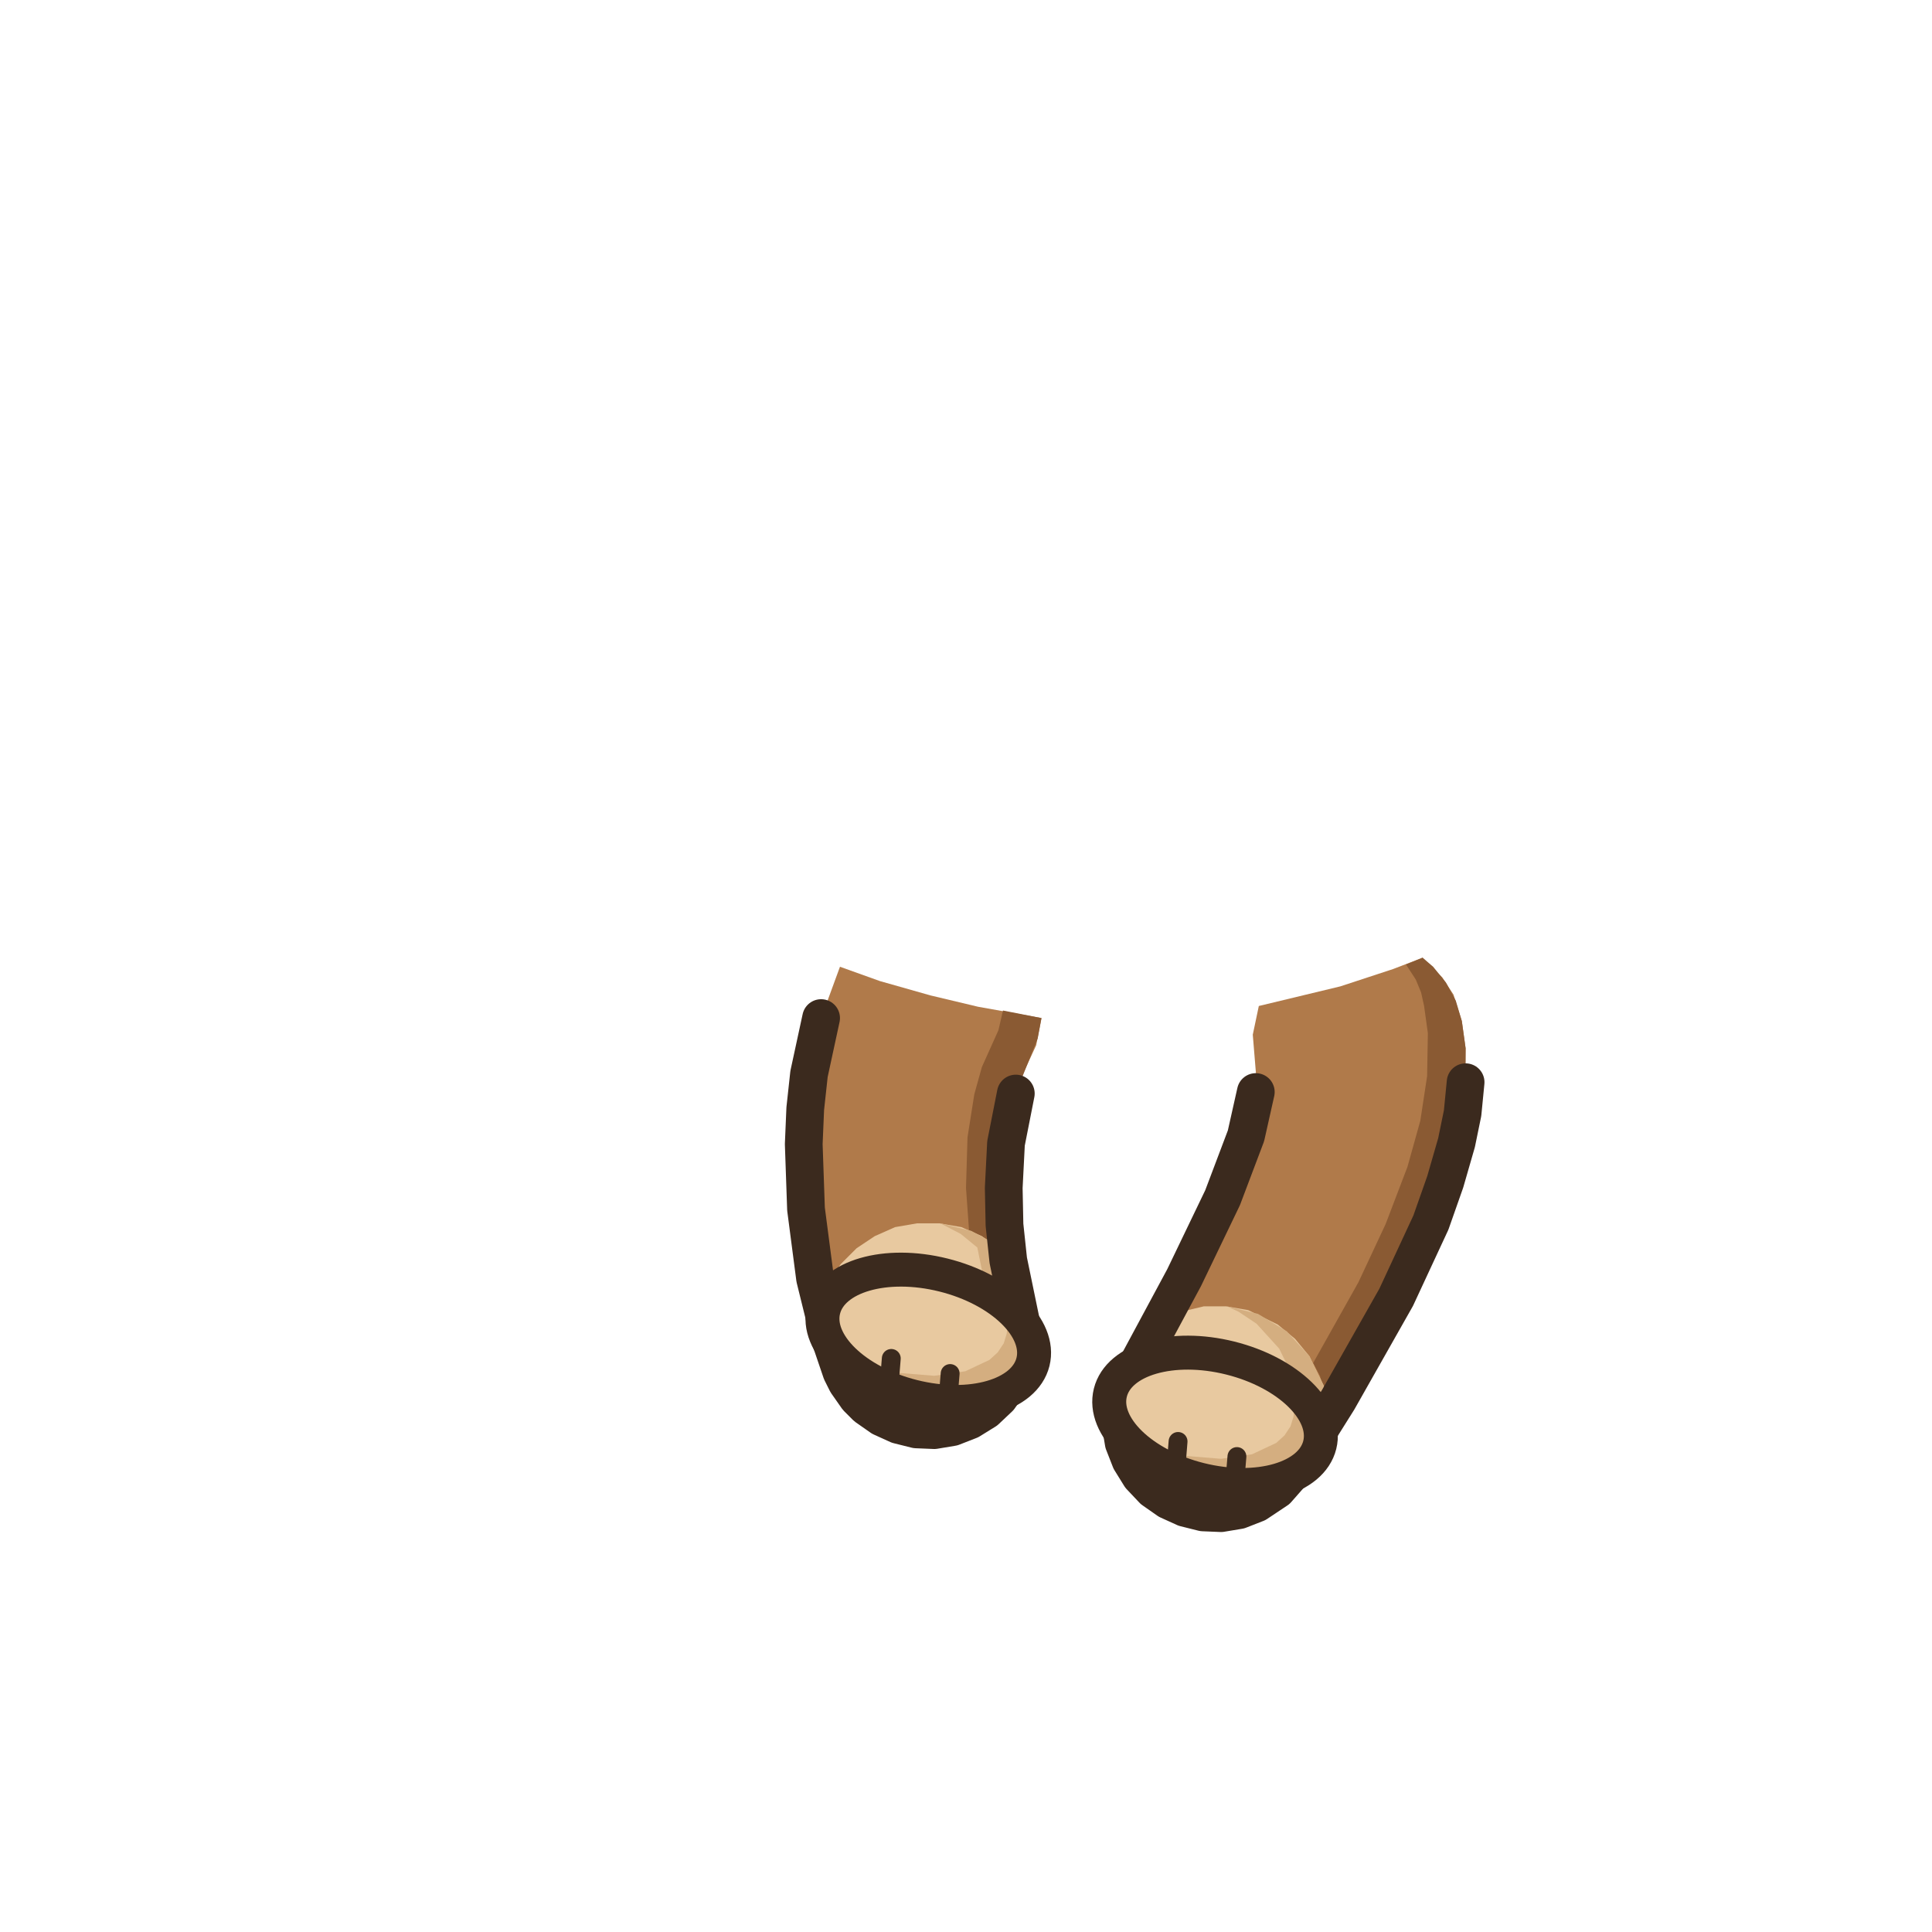
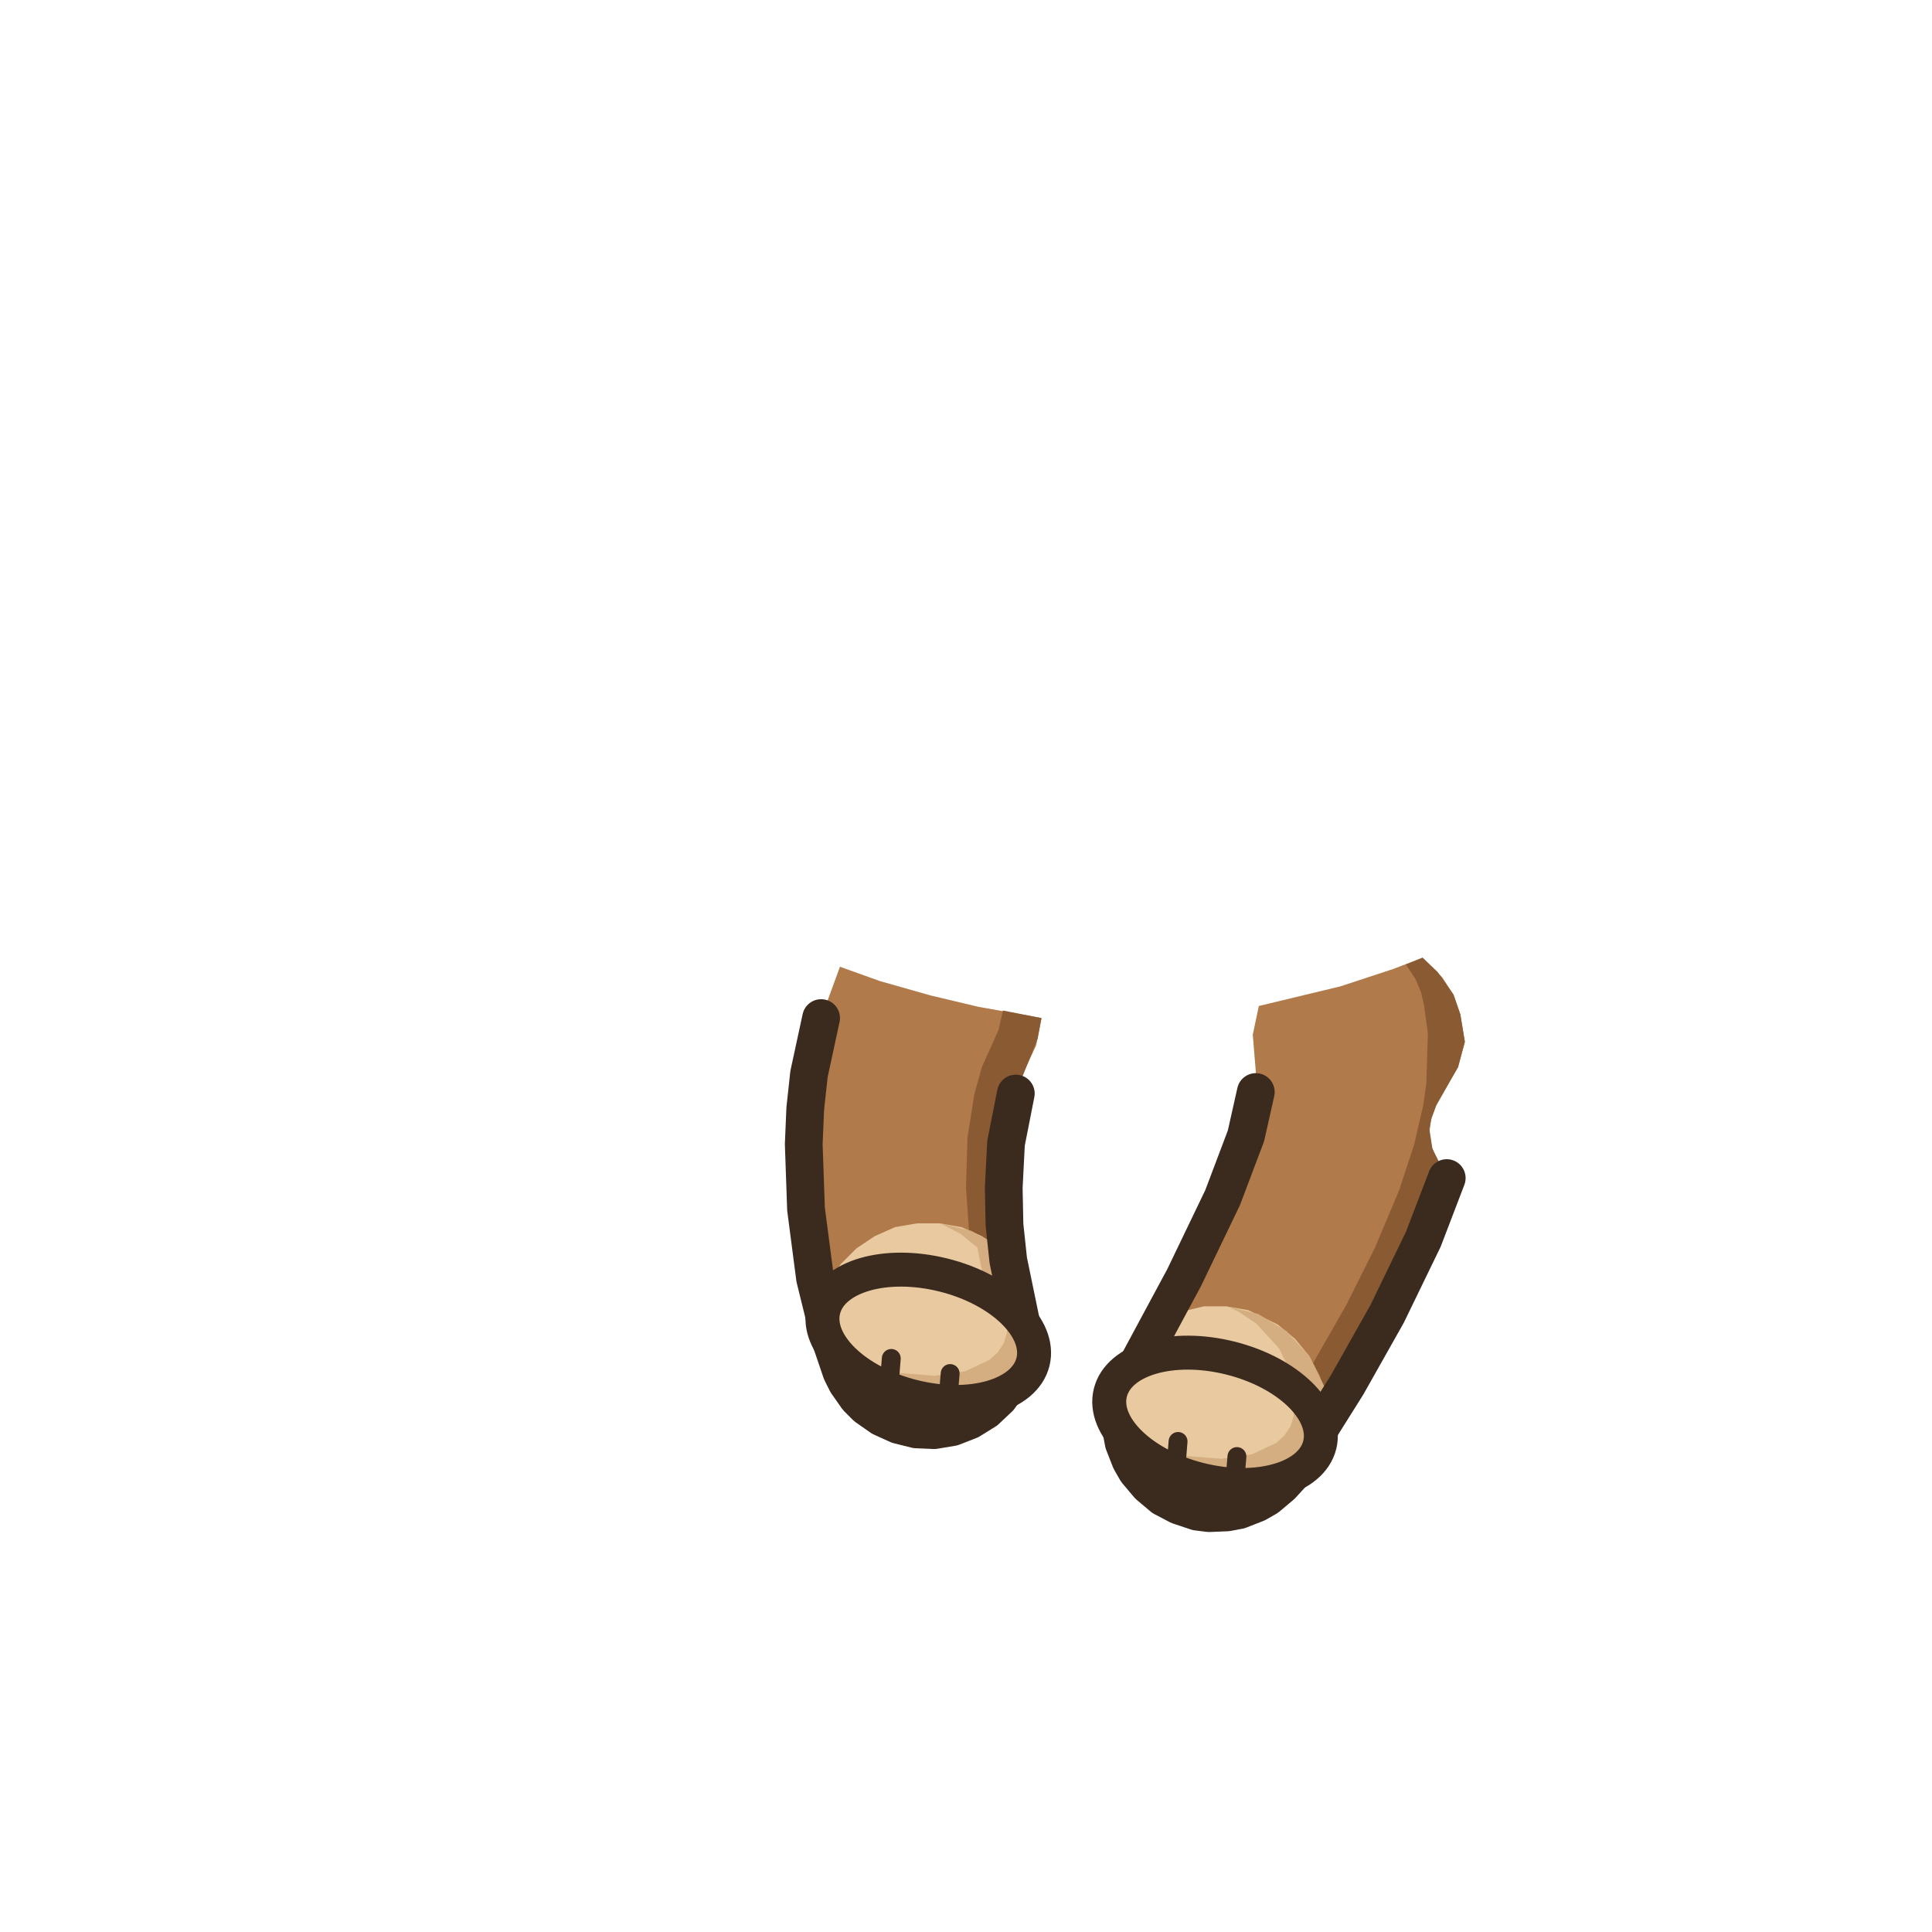
<svg xmlns="http://www.w3.org/2000/svg" viewBox="0 0 256 256">
  <path d="M107 144.2 L106.5 153.6 L106.6 158.3 L107.3 164.9 L109 173.8 L110.6 179.5 L111.8 182.5 L113.1 184.6 L114.8 186.4 L116.8 187.8 L119 188.8 L121.4 189.4 L123.8 189.5 L126.2 189.1 L128.5 188.2 L131.2 186.4 L132.9 184.6 L134.2 182.5 L135.3 179.4 L135.5 177 L135.4 175.4 L134.1 169.7 L133.3 163.9 L133 159.4 L133.1 154.4 L133.6 149.7 L134.3 145.8 L135.5 142.4 L137.3 138.5 L138 134.9 L129.6 133.4 L123.3 131.9 L116.6 130 L111.3 128.1 L108.7 135.2 L107.7 139.6Z" fill="#B07A4A" />
-   <path d="M133.6 167 L133 157.4 L133.6 149.7 L134.7 144.6 L137.5 137.6 L138 134.9 L132.9 133.9 L132.3 136.5 L130.1 141.4 L129.1 145 L128.2 150.7 L128 157.4 L128.4 163 L130.1 163.8 L132.5 165.4 L133.5 166.3Z" fill="#8A5A33" />
+   <path d="M133.3 163.9 L133 155.9 L133.6 149.7 L134.7 144.6 L137.5 137.6 L138 134.9 L132.9 133.9 L132.3 136.5 L130.1 141.4 L129.1 145 L128.2 150.7 L128 157.4 L128.4 163 L130.1 163.8 L132.5 165.4 L133.5 166.3 L133.6 167Z" fill="#8A5A33" />
  <path d="M108.7 172.6 L110.6 179.5 L111.5 181.8 L112.6 183.9 L113.6 185.2 L115.4 186.9 L117.5 188.2 L119.8 189.1 L122.2 189.5 L124.6 189.4 L127 188.8 L129.2 187.8 L131.2 186.4 L132.9 184.6 L134.2 182.5 L135.1 180.2 L135.5 177.8 L135.4 175.4 L133.5 166.3 L130.1 163.8 L127.4 162.6 L124.5 162.1 L121.5 162.1 L118.6 162.6 L115.9 163.8 L113.5 165.4 L111.4 167.5 L109.8 169.9Z" fill="#E8C9A0" />
  <path d="M118 188.5 L120.6 189.3 L123 189.5 L125.4 189.3 L127.8 188.5 L129.9 187.4 L131.8 185.8 L133.4 183.9 L134.5 181.8 L135.4 178.6 L135.5 176.2 L133.5 166.3 L131.3 164.5 L128.7 163.1 L124.6 162.1 L127.3 163.5 L129.5 165.3 L131.5 175.2 L131.4 177.6 L130.5 180.8 L128.9 183.6 L127.8 184.8 L125.9 186.4 L124.5 187.2 L122.2 188.1 L119.8 188.5Z" fill="#D4AE80" />
  <path d="M108.8 134.9 L107.2 142.3 L106.7 146.9 L106.5 151.6 L106.8 160.2 L108 169.4 L109.9 177.1 L111.5 181.8 L112.2 183.2 L113.6 185.2 L114.8 186.4 L116.8 187.8 L119 188.8 L121.4 189.4 L123.8 189.5 L126.2 189.1 L128.5 188.2 L130.6 186.9 L132.4 185.2 L133.8 183.2 L134.8 181 L135.4 178.6 L135.5 176.2 L133.6 167 L133.1 162.3 L133 157.4 L133.3 151.5 L134.6 144.9" fill="none" stroke="#3B2A1E" stroke-width="5" stroke-linecap="round" stroke-linejoin="round" />
-   <path d="M160.3 162.5 L155.8 171.4 L149.8 182.5 L148.7 185.6 L148.5 188 L148.7 190.4 L149.5 192.8 L150.6 194.9 L152.2 196.8 L154.1 198.4 L156.2 199.5 L158.6 200.3 L161 200.5 L164.2 200.1 L166.5 199.2 L169.2 197.4 L171.4 194.9 L178.5 183.5 L183.4 174.9 L187.2 167.3 L190.7 158.9 L192.4 153.6 L193.6 148.4 L194.1 144.6 L194.2 138.9 L193.7 135.3 L192.6 131.8 L191.1 129.5 L188.5 126.9 L184.6 128.4 L177.6 130.7 L166.8 133.3 L166 137.1 L166.5 143.2 L166 147.2 L163.7 154.4Z" fill="#B07A4A" />
-   <path d="M176.1 187.5 L182.2 177.1 L187.2 167.3 L190.7 158.9 L193.2 150.5 L194 145.5 L194.2 142.6 L194.2 138.9 L193.7 135.3 L192.9 132.6 L191.6 130.2 L189.9 128.1 L188.5 126.9 L186.3 127.8 L187.6 129.8 L188.3 131.5 L188.7 133.3 L189.2 136.9 L189.1 142.6 L188.2 148.5 L186.5 154.6 L183.6 162.2 L180 169.9 L174 180.6 L174.9 182.3 L175.7 185.1 L176 187.6 L175.6 188.2Z" fill="#8A5A33" />
+   <path d="M159.2 164.8 L149.5 183.2 L148.6 186.4 L148.5 188.8 L148.9 191.2 L149.8 193.5 L151.1 195.6 L152.8 197.4 L154.8 198.8 L157 199.8 L159.4 200.4 L161.8 200.5 L164.2 200.1 L167.2 198.8 L169.8 196.8 L171.4 194.9 L178.5 183.5 L183.4 174.9 L187.2 167.3 L190.7 158.9 L191.7 156 L190.4 153.8 L189.7 151.9 L189.4 150.1 L189.6 148.4 L190.4 146.2 L193.2 141.4 L194.1 138.1 L193.5 134.4 L192.6 131.8 L191.1 129.5 L188.5 126.9 L184.6 128.4 L177.6 130.7 L166.8 133.3 L166 137.1 L166.5 143.2 L166 147.2 L163.7 154.4Z" fill="#B07A4A" />
+   <path d="M176.1 187.5 L182.2 177.1 L186.1 169.6 L189.6 162 L191.7 156 L189.8 152.2 L189.4 149.6 L189.7 148.1 L190.3 146.5 L193.2 141.4 L194.1 138 L193.5 134.4 L192.6 131.8 L190.5 128.8 L188.5 126.9 L186.3 127.8 L187.6 129.8 L188.3 131.5 L188.7 133.3 L189.2 136.9 L189 143.5 L188.6 146.4 L187.4 151.6 L185.4 157.7 L182.2 165.3 L178.4 172.9 L174 180.6 L174.9 182.3 L175.7 185.1 L176 187.6 L175.6 188.2Z" fill="#8A5A33" />
  <path d="M154 174.7 L149.5 183.2 L148.6 186.4 L148.5 188.8 L148.9 191.2 L149.8 193.5 L150.6 194.9 L152.2 196.8 L154.1 198.4 L156.2 199.5 L158.6 200.3 L161 200.5 L163.4 200.3 L165.8 199.5 L167.9 198.4 L169.8 196.8 L170.9 195.6 L176 187.6 L175.4 183.6 L173.5 179.7 L171.6 177.4 L169.3 175.5 L165.4 173.6 L162.5 173.1 L159.5 173.1 L155.3 174.1Z" fill="#E8C9A0" />
  <path d="M156 199.5 L159.4 200.4 L161.8 200.5 L164.2 200.1 L167.2 198.8 L169.2 197.4 L170.9 195.6 L176 187.6 L175.4 183.6 L173.5 179.7 L170.5 176.4 L166.7 174.1 L162.6 173.1 L164.1 173.8 L166.5 175.4 L169.5 178.7 L171.4 182.6 L172 186.6 L166.9 194.6 L164.6 196.9 L162.5 198.2 L161 198.8 L158.6 199.4Z" fill="#D4AE80" />
-   <path d="M166.4 144.7 L165.1 150.5 L162 158.7 L156.9 169.3 L149.8 182.5 L149.2 184 L148.6 186.4 L148.5 188.8 L148.9 191.2 L149.8 193.5 L151.1 195.6 L152.8 197.4 L154.8 198.8 L157 199.8 L159.4 200.4 L161.8 200.5 L164.2 200.1 L166.5 199.2 L169.2 197.4 L171.4 194.9 L177.3 185.5 L185 171.9 L189.6 162 L191.5 156.6 L193 151.4 L193.8 147.5 L194.2 143.4" fill="none" stroke="#3B2A1E" stroke-width="5" stroke-linecap="round" stroke-linejoin="round" />
+   <path d="M166.4 144.7 L165.1 150.5 L162 158.7 L156.9 169.3 L149.8 182.5 L148.7 185.6 L148.5 188 L148.6 189.6 L148.9 191.2 L149.8 193.5 L150.6 194.9 L152.2 196.8 L154.1 198.4 L156.2 199.5 L158.6 200.3 L160.2 200.5 L162.6 200.4 L164.2 200.1 L166.5 199.2 L167.9 198.4 L169.8 196.8 L170.9 195.6 L178.5 183.5 L183.8 174.1 L188.6 164.2 L191.7 156.1" fill="none" stroke="#3B2A1E" stroke-width="5" stroke-linecap="round" stroke-linejoin="round" />
  <ellipse cx="123" cy="177" rx="14.3" ry="8.3" transform="rotate(14 123 177)" fill="#E8C9A0" />
  <path d="M136.9 180.2 L136.9 178.3 L136 176 L134.5 174 L132.4 172.2 L133.2 173.9 L133.5 175.3 L133.4 176.7 L133 178 L132.2 179.2 L131.1 180.2 L127.9 181.7 L123.8 182.3 L118.9 181.9 L114.4 180.6 L110.1 178.3 L112.6 181.1 L116.2 183.3 L120.5 185 L125.1 185.7 L129.4 185.6 L133.1 184.5 L134.6 183.7 L135.7 182.7 L136.5 181.5Z" fill="#D4AE80" />
  <ellipse cx="123" cy="177" rx="14.3" ry="8.3" transform="rotate(14 123 177)" fill="none" stroke="#3B2A1E" stroke-width="4.5" />
  <path d="M118.1 180 L117.8 183.7 M125.9 182 L125.6 185.6" fill="none" stroke="#3B2A1E" stroke-width="2.5" stroke-linecap="round" stroke-linejoin="round" />
  <ellipse cx="161" cy="188" rx="14.3" ry="8.3" transform="rotate(14 161 188)" fill="#E8C9A0" />
  <path d="M174.9 191.2 L174.9 189.3 L174 187 L172.5 185 L170.4 183.2 L171.2 184.9 L171.5 186.3 L171.4 187.7 L171 189 L170.2 190.2 L169.1 191.2 L165.9 192.7 L161.8 193.3 L156.9 192.9 L152.4 191.6 L148.1 189.3 L150.6 192.1 L154.2 194.3 L158.5 196 L163.1 196.7 L167.4 196.6 L171.1 195.5 L172.6 194.7 L173.7 193.7 L174.5 192.5Z" fill="#D4AE80" />
  <ellipse cx="161" cy="188" rx="14.3" ry="8.3" transform="rotate(14 161 188)" fill="none" stroke="#3B2A1E" stroke-width="4.5" />
  <path d="M156.1 191 L155.8 194.7 M163.9 193 L163.6 196.6" fill="none" stroke="#3B2A1E" stroke-width="2.5" stroke-linecap="round" stroke-linejoin="round" />
</svg>
